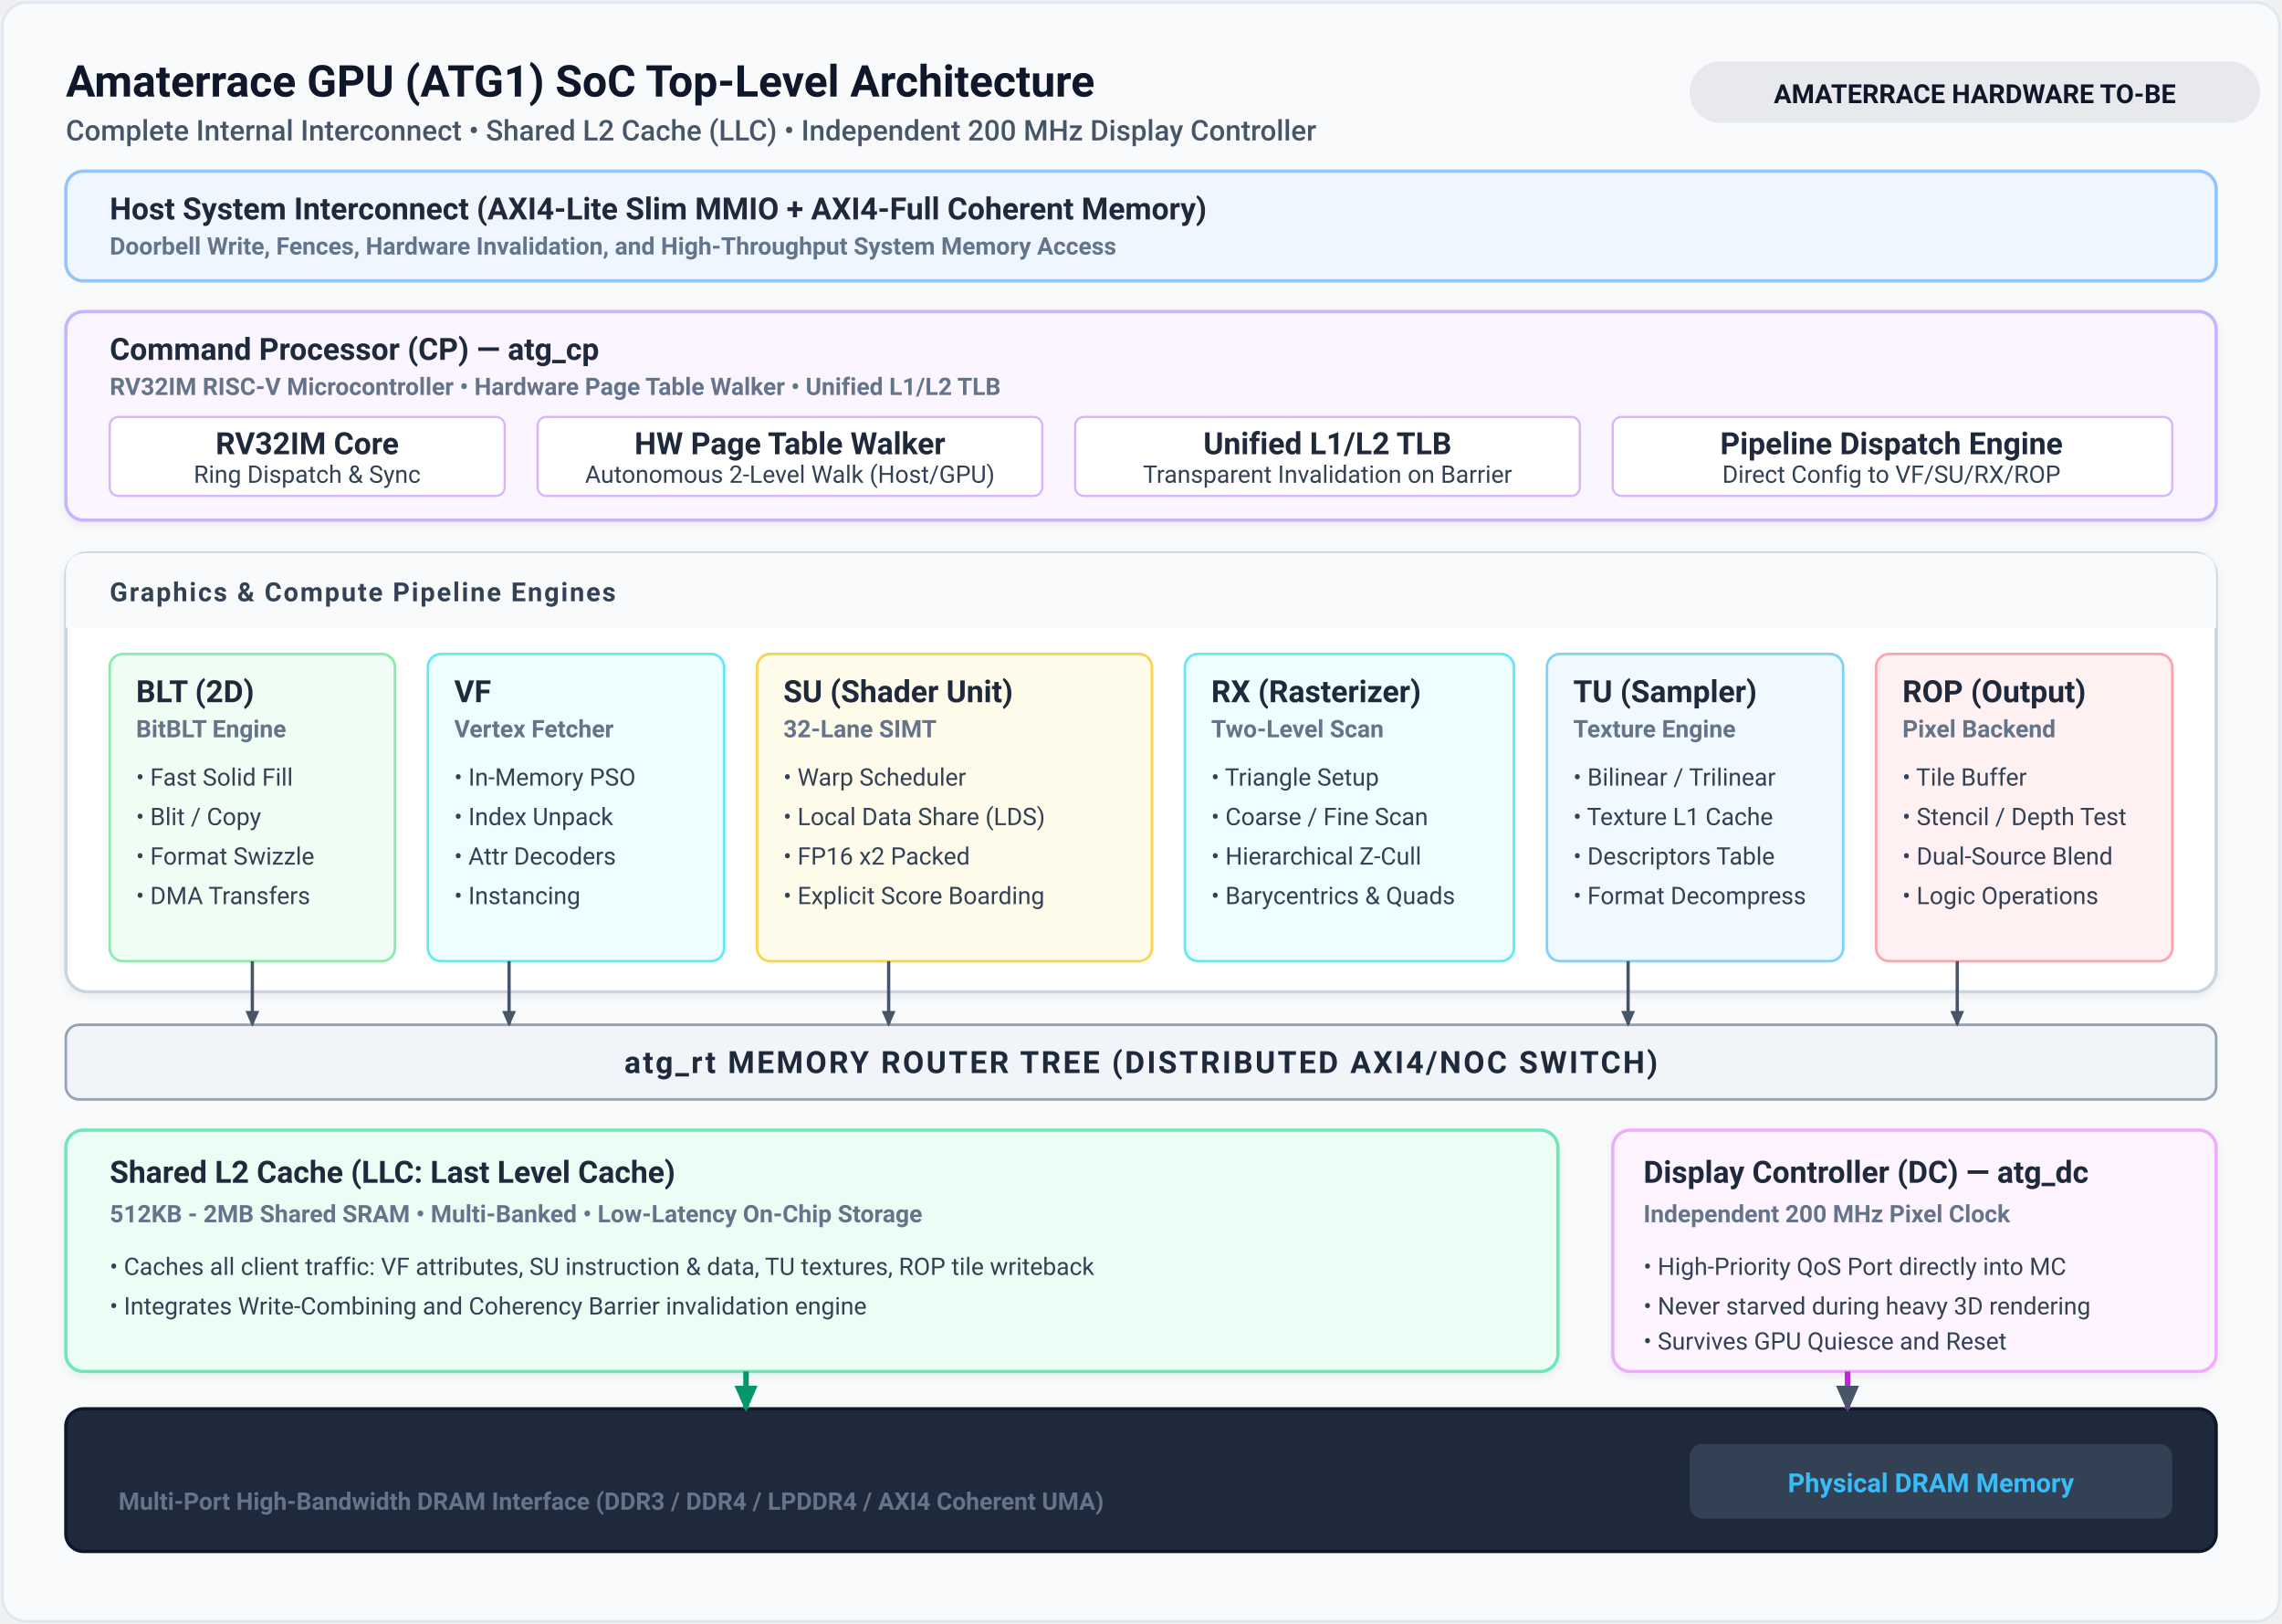
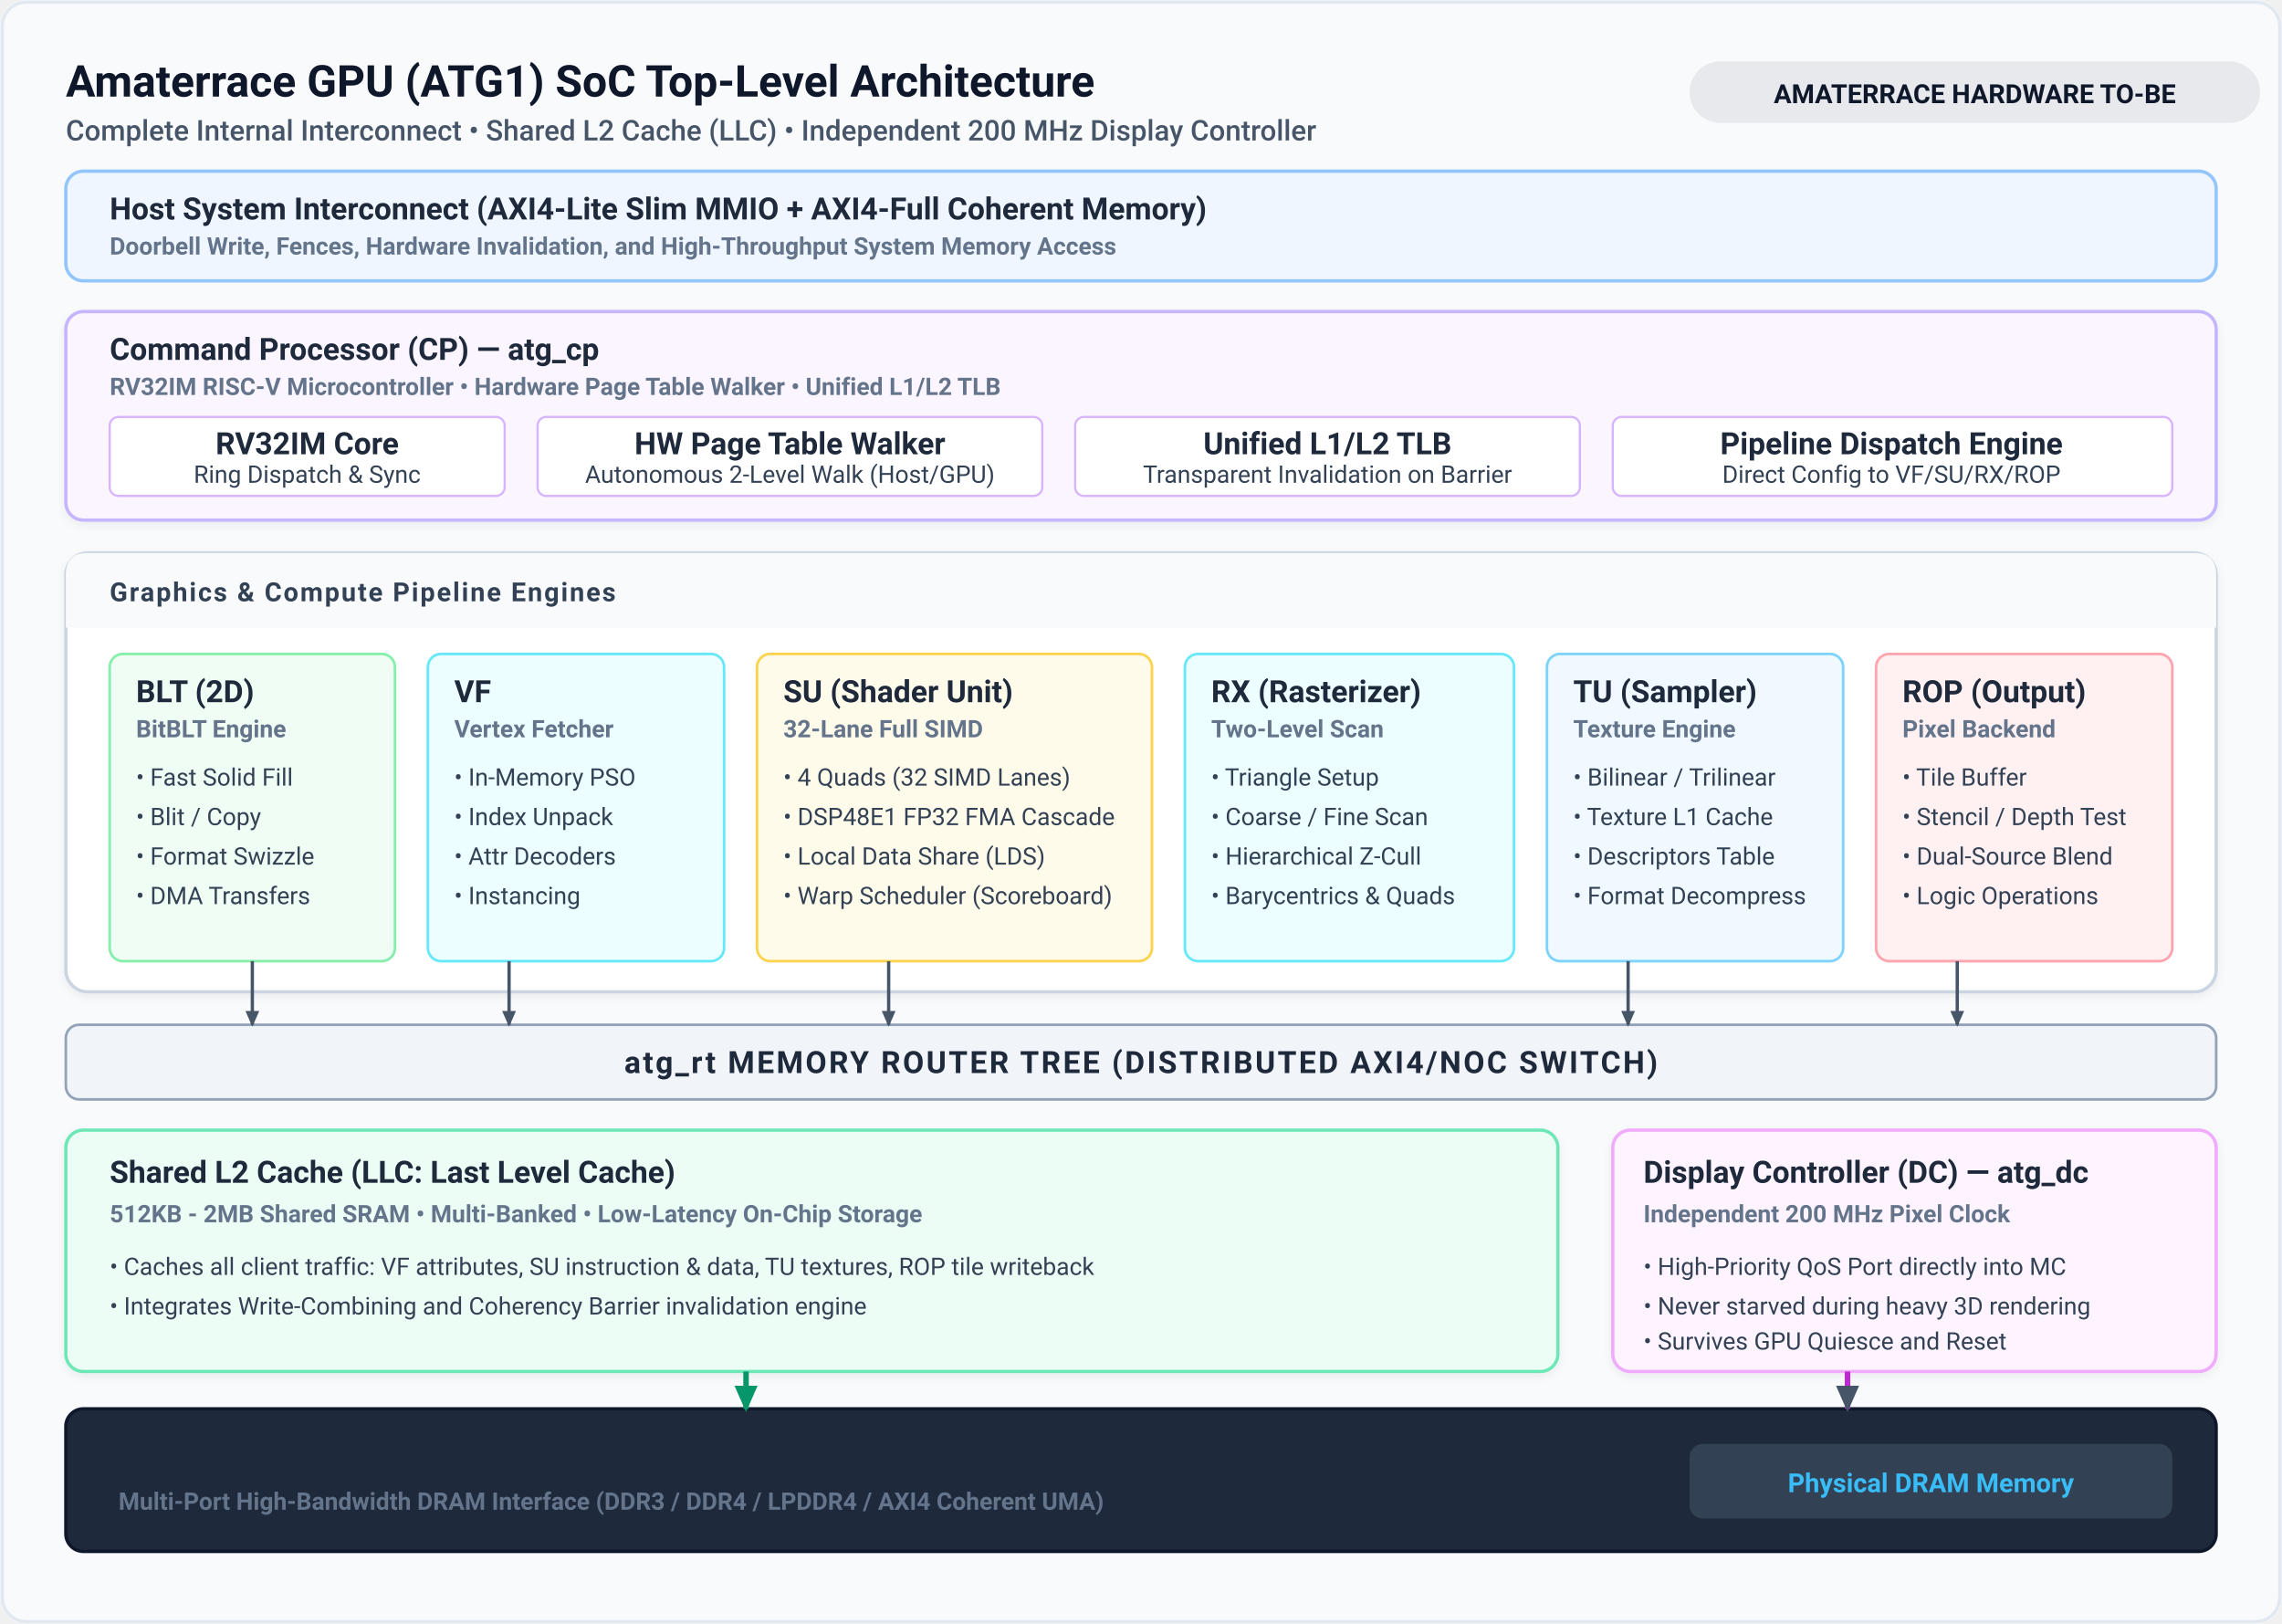
<svg xmlns="http://www.w3.org/2000/svg" viewBox="0 0 1040 740" width="1040" height="740">
  <style>
    /* Fonts &amp; Resets */
    text {
        font-family: -apple-system, BlinkMacSystemFont, "Segoe UI", Roboto, "Helvetica Neue", Arial, sans-serif;
    }
    .title {
        font-size: 20px;
        font-weight: 700;
        fill: #0f172a;
    }
    .subtitle {
        font-size: 13px;
        font-weight: 500;
        fill: #475569;
    }
    .badge-text {
        font-size: 11px;
        font-weight: 600;
        fill: #ffffff;
    }
    .card-title {
        font-size: 14px;
        font-weight: 700;
        fill: #1e293b;
    }
    .card-subtitle {
        font-size: 11px;
        font-weight: 600;
        fill: #64748b;
    }
    .card-body {
        font-size: 11px;
        font-weight: 400;
        fill: #334155;
    }
    .card-bullet {
        font-size: 11px;
        font-weight: 400;
        fill: #475569;
    }
    .conn-label {
        font-size: 11px;
        font-weight: 600;
        fill: #334155;
    }
    .conn-sub {
        font-size: 9.5px;
        font-weight: 400;
        fill: #64748b;
    }
    .group-label {
        font-size: 12px;
        font-weight: 700;
        text-transform: uppercase;
        letter-spacing: 0.8px;
    }
    .seq-actor {
        font-size: 13px;
        font-weight: 700;
        fill: #1e293b;
    }
    .seq-step {
        font-size: 11px;
        font-weight: 600;
        fill: #1e293b;
    }
    .seq-desc {
        font-size: 10px;
        font-weight: 400;
        fill: #475569;
    }
    .seq-num {
        font-size: 10.5px;
        font-weight: 700;
        fill: #ffffff;
    }
</style>
  <defs>
    <filter id="shadow-sm" x="-4%" y="-4%" width="108%" height="108%" filterUnits="userSpaceOnUse">
      <feDropShadow dx="0" dy="1.5" stdDeviation="2" flood-color="#0f172a" flood-opacity="0.06" />
    </filter>
    <filter id="shadow-md" x="-6%" y="-6%" width="112%" height="112%" filterUnits="userSpaceOnUse">
      <feDropShadow dx="0" dy="3" stdDeviation="4" flood-color="#0f172a" flood-opacity="0.08" />
    </filter>
    <marker id="arrow" viewBox="0 0 10 10" refX="7" refY="5" markerWidth="6" markerHeight="6" orient="auto-start-reverse">
      <path d="M 0 1.5 L 8 5 L 0 8.5 z" fill="#475569" />
    </marker>
    <marker id="arrow-blue" viewBox="0 0 10 10" refX="7" refY="5" markerWidth="6" markerHeight="6" orient="auto-start-reverse">
      <path d="M 0 1.5 L 8 5 L 0 8.5 z" fill="#2563eb" />
    </marker>
    <marker id="arrow-purple" viewBox="0 0 10 10" refX="7" refY="5" markerWidth="6" markerHeight="6" orient="auto-start-reverse">
      <path d="M 0 1.5 L 8 5 L 0 8.5 z" fill="#7c3aed" />
    </marker>
    <marker id="arrow-emerald" viewBox="0 0 10 10" refX="7" refY="5" markerWidth="6" markerHeight="6" orient="auto-start-reverse">
      <path d="M 0 1.5 L 8 5 L 0 8.5 z" fill="#059669" />
    </marker>
    <marker id="arrow-amber" viewBox="0 0 10 10" refX="7" refY="5" markerWidth="6" markerHeight="6" orient="auto-start-reverse">
      <path d="M 0 1.5 L 8 5 L 0 8.5 z" fill="#d97706" />
    </marker>
    <marker id="arrow-rose" viewBox="0 0 10 10" refX="7" refY="5" markerWidth="6" markerHeight="6" orient="auto-start-reverse">
      <path d="M 0 1.5 L 8 5 L 0 8.5 z" fill="#e11d48" />
    </marker>
    <linearGradient id="header-grad" x1="0%" y1="0%" x2="100%" y2="0%">
      <stop offset="0%" stop-color="#3b82f6" />
      <stop offset="100%" stop-color="#8b5cf6" />
    </linearGradient>
  </defs>
  <rect width="1040" height="740" fill="#f8fafc" rx="12" />
  <rect x="1" y="1" width="1038" height="738" fill="none" stroke="#e2e8f0" stroke-width="1.5" rx="11" />
  <g transform="translate(30, 24)">
    <text class="title" x="0" y="20">Amaterrace GPU (ATG1) SoC Top-Level Architecture</text>
    <text class="subtitle" x="0" y="40">Complete Internal Interconnect • Shared L2 Cache (LLC) • Independent 200 MHz Display Controller</text>
    <rect x="740" y="4" width="260" height="28" rx="14" fill="#1e293b" opacity="0.08" />
    <text x="870" y="23" text-anchor="middle" font-size="12" font-weight="700" fill="#0f172a">AMATERRACE HARDWARE TO-BE</text>
  </g>
  <g transform="translate(30, 78)">
    <rect width="980" height="50" rx="8" fill="#eff6ff" stroke="#93c5fd" stroke-width="1.5" />
    <text class="card-title" x="20" y="22" fill="#1d4ed8">Host System Interconnect (AXI4-Lite Slim MMIO + AXI4-Full Coherent Memory)</text>
    <text class="card-subtitle" x="20" y="38" fill="#2563eb">Doorbell Write, Fences, Hardware Invalidation, and High-Throughput System Memory Access</text>
  </g>
  <g transform="translate(30, 142)">
    <rect width="980" height="95" rx="8" fill="#faf5ff" stroke="#c4b5fd" stroke-width="1.5" filter="url(#shadow-sm)" />
    <text class="card-title" x="20" y="22" fill="#5b21b6">Command Processor (CP) — atg_cp</text>
    <text class="card-subtitle" x="20" y="38" fill="#7c3aed">RV32IM RISC-V Microcontroller • Hardware Page Table Walker • Unified L1/L2 TLB</text>
    <g transform="translate(20, 48)">
      <rect width="180" height="36" rx="4" fill="#ffffff" stroke="#d8b4fe" stroke-width="1" />
      <text class="card-title" x="90" y="17" text-anchor="middle" font-size="11">RV32IM Core</text>
      <text class="card-body" x="90" y="30" text-anchor="middle" font-size="9.5">Ring Dispatch &amp; Sync</text>
    </g>
    <g transform="translate(215, 48)">
      <rect width="230" height="36" rx="4" fill="#ffffff" stroke="#d8b4fe" stroke-width="1" />
      <text class="card-title" x="115" y="17" text-anchor="middle" font-size="11">HW Page Table Walker</text>
      <text class="card-body" x="115" y="30" text-anchor="middle" font-size="9.5">Autonomous 2-Level Walk (Host/GPU)</text>
    </g>
    <g transform="translate(460, 48)">
      <rect width="230" height="36" rx="4" fill="#ffffff" stroke="#d8b4fe" stroke-width="1" />
      <text class="card-title" x="115" y="17" text-anchor="middle" font-size="11">Unified L1/L2 TLB</text>
      <text class="card-body" x="115" y="30" text-anchor="middle" font-size="9.5">Transparent Invalidation on Barrier</text>
    </g>
    <g transform="translate(705, 48)">
      <rect width="255" height="36" rx="4" fill="#ffffff" stroke="#d8b4fe" stroke-width="1" />
      <text class="card-title" x="127" y="17" text-anchor="middle" font-size="11">Pipeline Dispatch Engine</text>
      <text class="card-body" x="127" y="30" text-anchor="middle" font-size="9.5">Direct Config to VF/SU/RX/ROP</text>
    </g>
  </g>
  <g transform="translate(30, 252)">
    <rect width="980" height="200" rx="10" fill="#ffffff" stroke="#cbd5e1" stroke-width="1.5" filter="url(#shadow-sm)" />
    <path d="M 0 10 Q 0 0 10 0 L 970 0 Q 980 0 980 10 L 980 34 L 0 34 Z" fill="#f8fafc" />
    <text class="group-label" x="20" y="22" fill="#334155">Graphics &amp; Compute Pipeline Engines</text>
    <g transform="translate(20, 46)">
      <rect width="130" height="140" rx="6" fill="#f0fdf4" stroke="#86efac" stroke-width="1.2" />
      <text class="card-title" x="12" y="22" fill="#15803d">BLT (2D)</text>
      <text class="card-subtitle" x="12" y="38" fill="#16a34a">BitBLT Engine</text>
      <text class="card-body" x="12" y="60">• Fast Solid Fill</text>
      <text class="card-body" x="12" y="78">• Blit / Copy</text>
      <text class="card-body" x="12" y="96">• Format Swizzle</text>
      <text class="card-body" x="12" y="114">• DMA Transfers</text>
    </g>
    <g transform="translate(165, 46)">
      <rect width="135" height="140" rx="6" fill="#ecfeff" stroke="#67e8f9" stroke-width="1.2" />
      <text class="card-title" x="12" y="22" fill="#0891b2">VF</text>
      <text class="card-subtitle" x="12" y="38" fill="#0e7490">Vertex Fetcher</text>
      <text class="card-body" x="12" y="60">• In-Memory PSO</text>
      <text class="card-body" x="12" y="78">• Index Unpack</text>
      <text class="card-body" x="12" y="96">• Attr Decoders</text>
      <text class="card-body" x="12" y="114">• Instancing</text>
    </g>
    <g transform="translate(315, 46)">
      <rect width="180" height="140" rx="6" fill="#fffbeb" stroke="#fcd34d" stroke-width="1.2" />
      <text class="card-title" x="12" y="22" fill="#b45309">SU (Shader Unit)</text>
-       <text class="card-subtitle" x="12" y="38" fill="#d97706">32-Lane SIMT</text>
-       <text class="card-body" x="12" y="60">• Warp Scheduler</text>
-       <text class="card-body" x="12" y="78">• Local Data Share (LDS)</text>
-       <text class="card-body" x="12" y="96">• FP16 x2 Packed</text>
-       <text class="card-body" x="12" y="114">• Explicit Score Boarding</text>
+       <text class="card-subtitle" x="12" y="38" fill="#d97706">32-Lane Full SIMD</text>
+       <text class="card-body" x="12" y="60">• 4 Quads (32 SIMD Lanes)</text>
+       <text class="card-body" x="12" y="78">• DSP48E1 FP32 FMA Cascade</text>
+       <text class="card-body" x="12" y="96">• Local Data Share (LDS)</text>
+       <text class="card-body" x="12" y="114">• Warp Scheduler (Scoreboard)</text>
    </g>
    <g transform="translate(510, 46)">
      <rect width="150" height="140" rx="6" fill="#ecfeff" stroke="#67e8f9" stroke-width="1.2" />
      <text class="card-title" x="12" y="22" fill="#0891b2">RX (Rasterizer)</text>
      <text class="card-subtitle" x="12" y="38" fill="#0e7490">Two-Level Scan</text>
      <text class="card-body" x="12" y="60">• Triangle Setup</text>
      <text class="card-body" x="12" y="78">• Coarse / Fine Scan</text>
      <text class="card-body" x="12" y="96">• Hierarchical Z-Cull</text>
      <text class="card-body" x="12" y="114">• Barycentrics &amp; Quads</text>
    </g>
    <g transform="translate(675, 46)">
      <rect width="135" height="140" rx="6" fill="#f0f9ff" stroke="#7dd3fc" stroke-width="1.2" />
      <text class="card-title" x="12" y="22" fill="#0369a1">TU (Sampler)</text>
      <text class="card-subtitle" x="12" y="38" fill="#0284c7">Texture Engine</text>
      <text class="card-body" x="12" y="60">• Bilinear / Trilinear</text>
      <text class="card-body" x="12" y="78">• Texture L1 Cache</text>
      <text class="card-body" x="12" y="96">• Descriptors Table</text>
      <text class="card-body" x="12" y="114">• Format Decompress</text>
    </g>
    <g transform="translate(825, 46)">
      <rect width="135" height="140" rx="6" fill="#fff1f2" stroke="#fda4af" stroke-width="1.2" />
      <text class="card-title" x="12" y="22" fill="#be123c">ROP (Output)</text>
      <text class="card-subtitle" x="12" y="38" fill="#e11d48">Pixel Backend</text>
      <text class="card-body" x="12" y="60">• Tile Buffer</text>
      <text class="card-body" x="12" y="78">• Stencil / Depth Test</text>
      <text class="card-body" x="12" y="96">• Dual-Source Blend</text>
      <text class="card-body" x="12" y="114">• Logic Operations</text>
    </g>
  </g>
  <g transform="translate(30, 467)">
    <rect width="980" height="34" rx="6" fill="#f1f5f9" stroke="#94a3b8" stroke-width="1.2" />
    <text class="card-title" x="490" y="22" text-anchor="middle" fill="#334155" letter-spacing="1">atg_rt MEMORY ROUTER TREE (DISTRIBUTED AXI4/NOC SWITCH)</text>
  </g>
  <line x1="115" y1="438" x2="115" y2="467" stroke="#475569" stroke-width="1.5" marker-end="url(#arrow)" />
  <line x1="232" y1="438" x2="232" y2="467" stroke="#475569" stroke-width="1.5" marker-end="url(#arrow)" />
  <line x1="405" y1="438" x2="405" y2="467" stroke="#475569" stroke-width="1.5" marker-end="url(#arrow)" />
  <line x1="742" y1="438" x2="742" y2="467" stroke="#475569" stroke-width="1.5" marker-end="url(#arrow)" />
  <line x1="892" y1="438" x2="892" y2="467" stroke="#475569" stroke-width="1.5" marker-end="url(#arrow)" />
  <g transform="translate(30, 515)">
    <g transform="translate(0, 0)">
      <rect width="680" height="110" rx="8" fill="#ecfdf5" stroke="#6ee7b7" stroke-width="1.5" filter="url(#shadow-sm)" />
      <text class="card-title" x="20" y="24" fill="#047857">Shared L2 Cache (LLC: Last Level Cache)</text>
      <text class="card-subtitle" x="20" y="42" fill="#059669">512KB - 2MB Shared SRAM • Multi-Banked • Low-Latency On-Chip Storage</text>
      <text class="card-body" x="20" y="66">• Caches all client traffic: VF attributes, SU instruction &amp; data, TU textures, ROP tile writeback</text>
      <text class="card-body" x="20" y="84">• Integrates Write-Combining and Coherency Barrier invalidation engine</text>
    </g>
    <g transform="translate(705, 0)">
      <rect width="275" height="110" rx="8" fill="#fdf4ff" stroke="#f0abfc" stroke-width="1.5" filter="url(#shadow-sm)" />
      <text class="card-title" x="14" y="24" fill="#a21caf">Display Controller (DC) — atg_dc</text>
      <text class="card-subtitle" x="14" y="42" fill="#c026d3">Independent 200 MHz Pixel Clock</text>
      <text class="card-body" x="14" y="66">• High-Priority QoS Port directly into MC</text>
      <text class="card-body" x="14" y="84">• Never starved during heavy 3D rendering</text>
      <text class="card-body" x="14" y="100">• Survives GPU Quiesce and Reset</text>
    </g>
  </g>
  <g transform="translate(30, 642)">
    <rect width="980" height="65" rx="8" fill="#1e293b" stroke="#0f172a" stroke-width="1.5" />
    <text class="card-title" x="24" y="26" fill="#f8fafc">Memory Controller (MC) — atg_mc</text>
    <text class="card-subtitle" x="24" y="46" fill="#94a3b8">Multi-Port High-Bandwidth DRAM Interface (DDR3 / DDR4 / LPDDR4 / AXI4 Coherent UMA)</text>
    <rect x="740" y="16" width="220" height="34" rx="6" fill="#334155" />
    <text x="850" y="38" text-anchor="middle" font-size="12" font-weight="700" fill="#38bdf8">Physical DRAM Memory</text>
  </g>
  <line x1="340" y1="625" x2="340" y2="642" stroke="#059669" stroke-width="2.5" marker-end="url(#arrow-emerald)" />
  <line x1="842" y1="625" x2="842" y2="642" stroke="#c026d3" stroke-width="2.5" marker-end="url(#arrow)" />
</svg>
